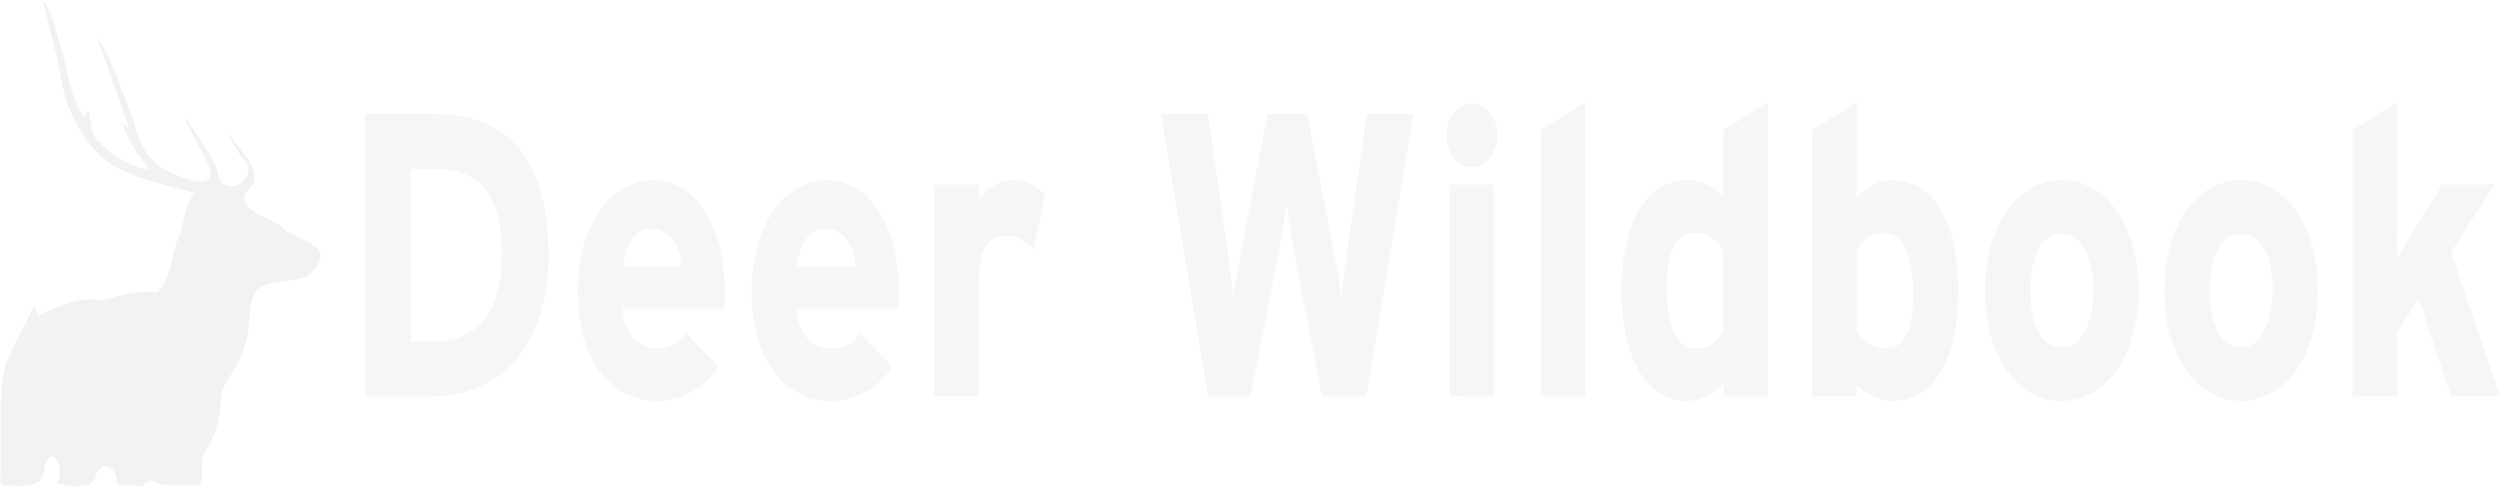
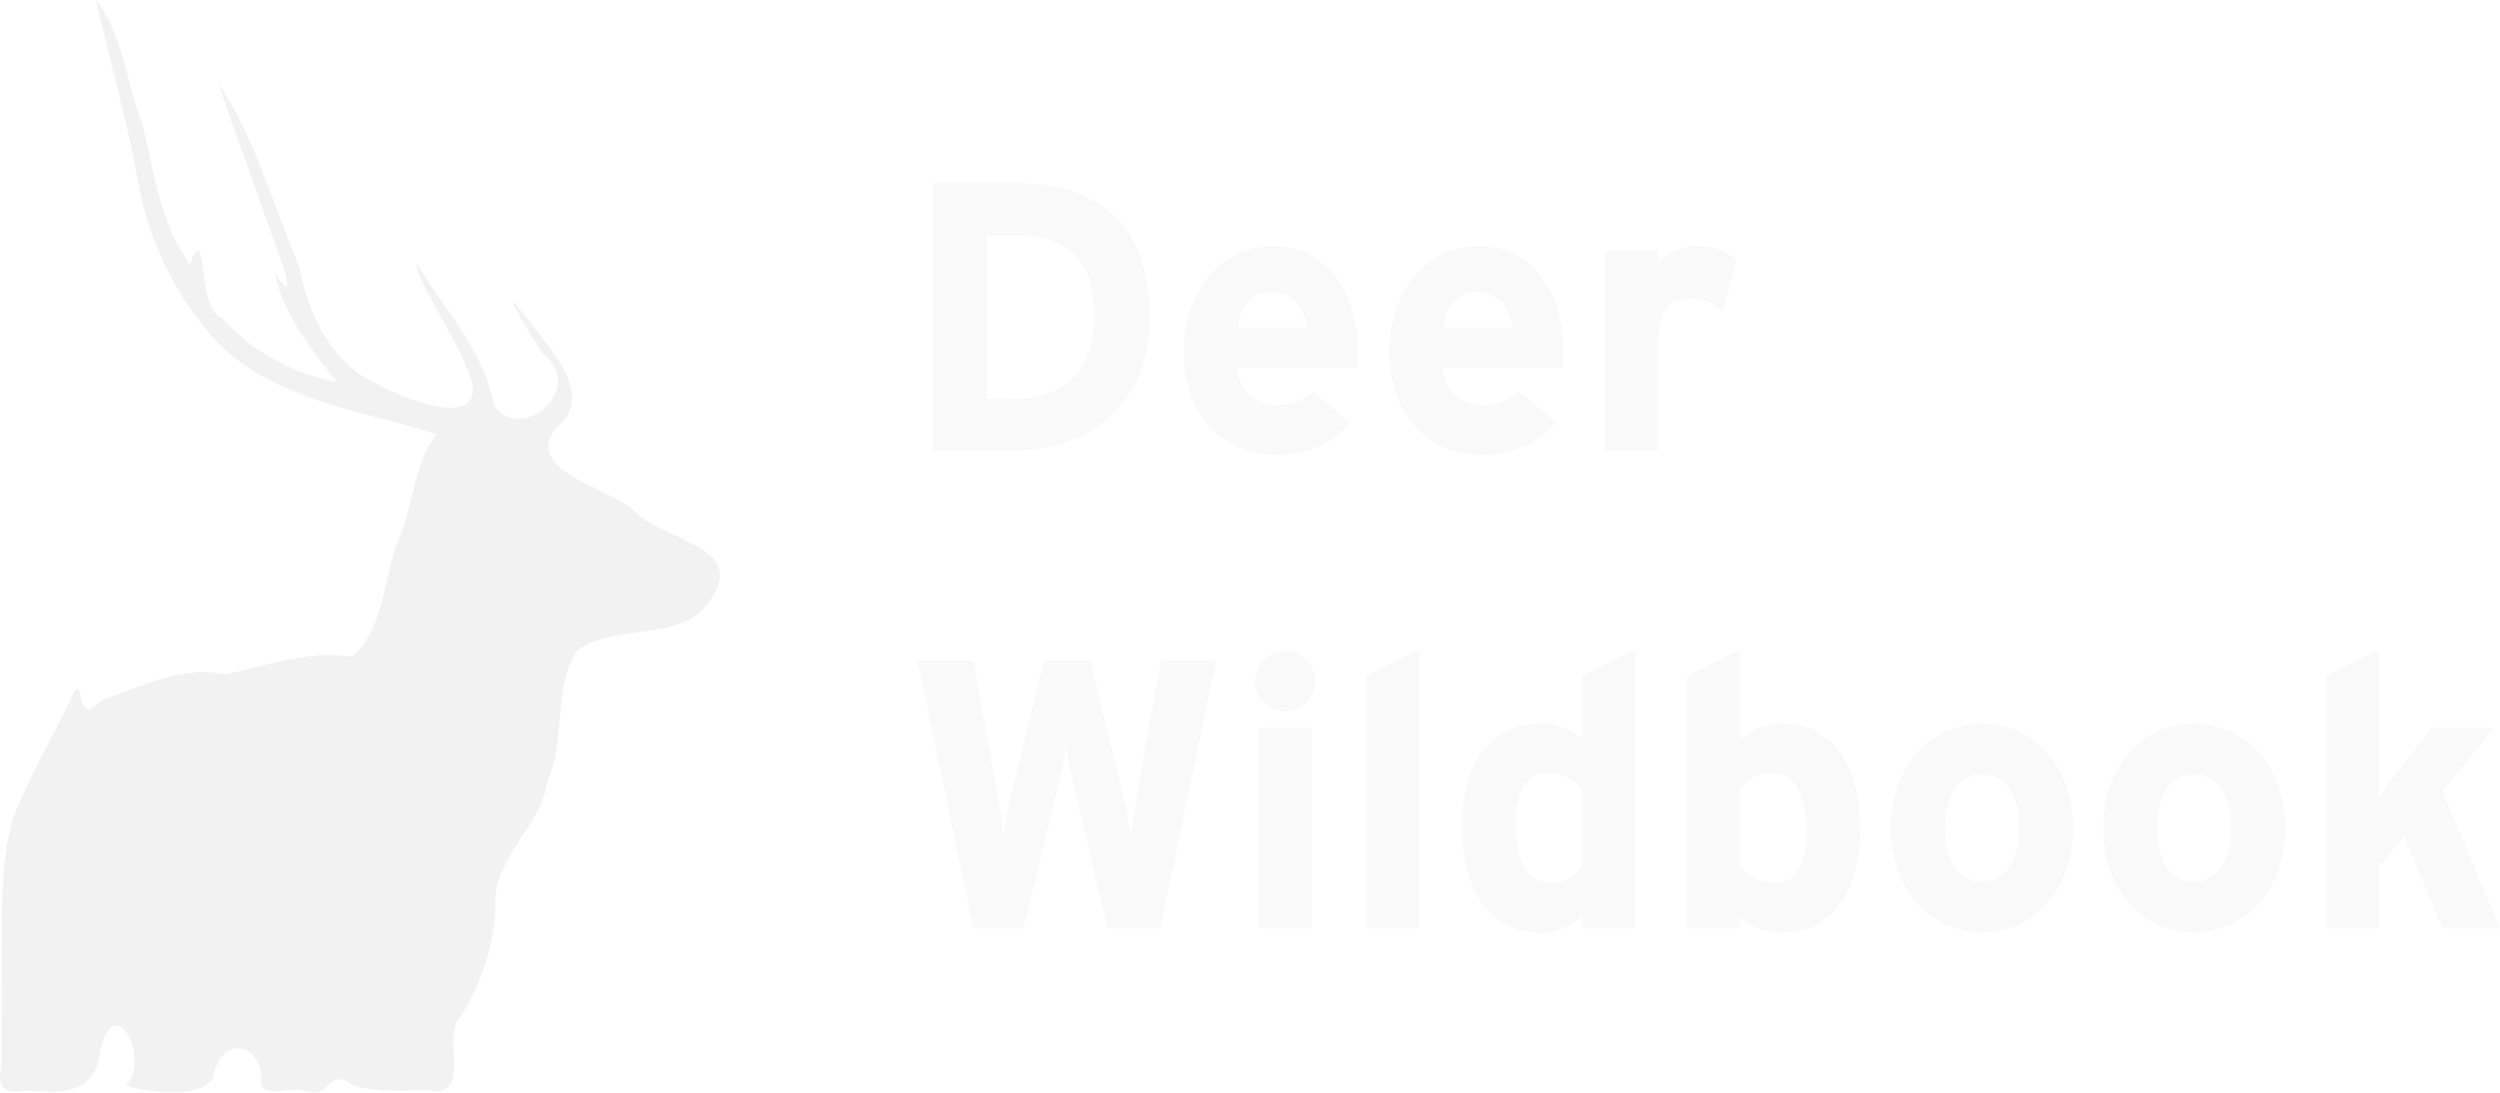
- <svg xmlns="http://www.w3.org/2000/svg" width="470.413" height="91.512" viewBox="0 0 124.463 24.212" version="1.1" id="svg1" xml:space="preserve">
+ <svg xmlns="http://www.w3.org/2000/svg" width="209.402" height="91.512" viewBox="0 0 55.404 24.212" version="1.1" id="svg1" xml:space="preserve">
  <defs id="defs1" />
  <g id="layer1" transform="translate(-40.15086,-32.46979)">
    <path style="fill:#f2f2f2;fill-opacity:1;stroke-width:0.122" d="m 40.19,54.194 c 0.028,-1.204 -0.082,-2.482 0.259,-3.622 0.329,-0.816 0.827,-1.708 1.24,-2.546 0.383,-0.916 0.084,0.674 0.68,-0.024 0.889,-0.306 1.805,-0.795 2.77,-0.588 0.934,-0.182 1.851,-0.55 2.813,-0.389 0.772,-0.68 0.684,-1.881 1.104,-2.78 0.266,-0.714 0.302,-1.576 0.775,-2.153 -1.838,-0.573 -4.049,-0.81 -5.253,-2.505 -0.721,-0.923 -1.186,-2.009 -1.38,-3.162 -0.241,-1.33 -0.63,-2.649 -0.918,-3.956 0.615,0.787 0.672,1.878 1.042,2.793 0.245,1.041 0.384,2.189 1.039,3.063 0.399,-1.06 0.134,1.035 0.718,1.198 0.646,0.74 1.577,1.232 2.532,1.413 -0.558,-0.728 -1.19,-1.508 -1.377,-2.429 0.714,1.106 -0.127,-1.006 -0.266,-1.398 -0.312,-0.931 -0.668,-1.846 -0.971,-2.78 0.826,1.212 1.193,2.678 1.774,4.017 0.215,1.08 0.701,2.178 1.77,2.649 0.673,0.384 2.644,1.098 1.94,-0.404 -0.25,-0.689 -1.157,-1.979 -1.084,-2.284 0.587,1.033 1.489,1.924 1.694,3.137 0.598,0.894 2.095,-0.363 1.08,-1.154 -0.253,-0.372 -1.097,-1.762 -0.341,-0.769 0.488,0.666 1.562,1.699 0.627,2.449 -0.686,0.934 1.117,1.295 1.685,1.763 0.549,0.693 2.575,0.801 1.784,1.981 -0.607,1.039 -2.062,0.521 -2.987,1.173 -0.546,0.847 -0.229,1.976 -0.664,2.903 -0.137,1.016 -1.185,1.689 -1.143,2.705 -0.022,0.94 -0.338,1.857 -0.863,2.638 -0.226,0.467 0.253,1.675 -0.563,1.502 -0.597,-0.009 -1.217,0.057 -1.761,-0.129 -0.57,-0.4 -0.443,0.368 -1.083,0.129 -0.283,-0.075 -0.836,0.161 -0.923,-0.138 0.079,-0.94 -0.929,-1.12 -1.063,-0.141 -0.31,0.51 -1.656,0.291 -1.929,0.16 0.553,-0.61 -0.265,-2.118 -0.576,-0.778 -0.075,0.987 -0.867,0.971 -1.634,0.898 -0.451,0.091 -0.674,-0.045 -0.556,-0.521 0.003,-0.64 0.005,-1.28 0.008,-1.92 z" id="path1" />
-     <path style="font-size:147.068px;line-height:1.25;font-family:Interstate;-inkscape-font-specification:'Interstate, Normal';letter-spacing:0px;word-spacing:0px;fill:#f6f6f6;stroke-width:0.094" d="m 67.461,45.176 c 0,-5.144 -2.382,-7.033 -5.601,-7.033 H 58.335 v 14.067 h 3.364 c 2.897,0 5.762,-2.09 5.762,-7.033 z m -2.318,0 c 0,2.572 -1.078,4.3 -3.444,4.3 h -1.111 v -8.601 h 1.191 c 2.382,0 3.364,1.427 3.364,4.3 z m 11.09,1.768 c 0,-3.014 -1.304,-5.506 -3.557,-5.506 -2.141,0 -3.766,2.271 -3.766,5.506 0,3.336 1.545,5.486 3.976,5.486 1.127,0 2.35,-0.623 3.026,-1.708 l -1.577,-1.648 c -0.322,0.462 -0.837,0.744 -1.449,0.744 -0.805,0 -1.658,-0.543 -1.738,-1.989 h 5.054 c 0.016,-0.201 0.032,-0.482 0.032,-0.884 z M 74.077,45.739 h -2.897 c 0.08,-1.065 0.579,-1.889 1.384,-1.889 0.998,0 1.449,0.944 1.513,1.889 z m 10.816,1.206 c 0,-3.014 -1.304,-5.506 -3.557,-5.506 -2.141,0 -3.766,2.271 -3.766,5.506 0,3.336 1.545,5.486 3.976,5.486 1.127,0 2.35,-0.623 3.026,-1.708 l -1.577,-1.648 c -0.322,0.462 -0.837,0.744 -1.449,0.744 -0.805,0 -1.658,-0.543 -1.738,-1.989 h 5.054 c 0.016,-0.201 0.032,-0.482 0.032,-0.884 z M 82.736,45.739 H 79.839 c 0.08,-1.065 0.579,-1.889 1.384,-1.889 0.998,0 1.449,0.944 1.513,1.889 z m 9.448,-3.557 c -0.29,-0.382 -0.837,-0.744 -1.561,-0.744 -0.789,0 -1.352,0.422 -1.738,0.924 v -0.703 h -2.221 v 10.55 h 2.221 v -5.707 c 0,-1.829 0.563,-2.291 1.433,-2.291 0.499,0 0.934,0.281 1.288,0.683 z M 110.517,38.143 h -2.318 l -0.982,6.852 c -0.097,0.663 -0.225,1.728 -0.274,2.311 -0.081,-0.583 -0.258,-1.628 -0.386,-2.311 l -1.336,-6.852 h -1.964 l -1.32,6.852 c -0.129,0.683 -0.306,1.728 -0.386,2.311 -0.048,-0.583 -0.177,-1.628 -0.274,-2.311 l -0.982,-6.852 h -2.35 l 2.35,14.067 h 2.109 l 1.416,-7.234 c 0.161,-0.824 0.322,-1.889 0.37,-2.411 0.064,0.522 0.225,1.567 0.386,2.411 l 1.384,7.234 h 2.205 z m 4.185,1.065 c 0,-0.864 -0.579,-1.588 -1.272,-1.588 -0.692,0 -1.272,0.723 -1.272,1.588 0,0.864 0.579,1.588 1.272,1.588 0.692,0 1.272,-0.723 1.272,-1.588 z m -0.161,13.002 V 41.659 h -2.221 v 10.55 z m 4.539,0 V 37.56 l -2.221,1.387 v 13.263 z m 9.094,0 V 37.56 l -2.221,1.387 v 3.316 c -0.402,-0.462 -1.046,-0.824 -1.787,-0.824 -2.092,0 -3.284,2.21 -3.284,5.365 0,3.939 1.481,5.627 3.284,5.627 0.805,0 1.368,-0.422 1.787,-0.884 v 0.663 z m -2.221,-3.276 c -0.322,0.522 -0.676,0.884 -1.368,0.884 -0.869,0 -1.449,-0.904 -1.449,-3.075 0,-1.768 0.467,-2.693 1.32,-2.693 0.644,0 1.159,0.322 1.497,0.904 z m 11.701,-1.869 c 0,-3.939 -1.481,-5.627 -3.283,-5.627 -0.805,0 -1.368,0.422 -1.787,0.884 v -4.763 l -2.221,1.387 v 13.263 h 2.221 V 51.606 c 0.402,0.462 1.046,0.824 1.787,0.824 2.092,0 3.283,-2.21 3.283,-5.365 z m -2.253,0.06 c 0,1.768 -0.467,2.693 -1.32,2.693 -0.644,0 -1.159,-0.322 -1.497,-0.904 v -3.979 c 0.322,-0.522 0.676,-0.884 1.368,-0.884 0.869,0 1.449,0.904 1.449,3.075 z m 11.219,-0.181 c 0,-3.235 -1.626,-5.506 -3.831,-5.506 -2.205,0 -3.815,2.271 -3.815,5.506 0,3.235 1.61,5.486 3.815,5.486 2.205,0 3.831,-2.251 3.831,-5.486 z m -2.253,0 c 0,1.467 -0.515,2.813 -1.577,2.813 -1.062,0 -1.561,-1.186 -1.561,-2.813 0,-1.628 0.499,-2.833 1.561,-2.833 1.062,0 1.577,1.226 1.577,2.833 z m 11.186,0 c 0,-3.235 -1.626,-5.506 -3.831,-5.506 -2.205,0 -3.815,2.271 -3.815,5.506 0,3.235 1.61,5.486 3.815,5.486 2.205,0 3.831,-2.251 3.831,-5.486 z m -2.253,0 c 0,1.467 -0.515,2.813 -1.577,2.813 -1.062,0 -1.561,-1.186 -1.561,-2.813 0,-1.628 0.499,-2.833 1.561,-2.833 1.062,0 1.577,1.226 1.577,2.833 z m 11.315,5.265 -2.43,-7.194 2.173,-3.356 h -2.624 l -1.368,2.21 c -0.29,0.462 -0.676,1.125 -0.901,1.547 0.016,-0.522 0.032,-1.608 0.032,-2.251 v -5.607 l -2.221,1.387 v 13.263 h 2.221 v -3.195 l 1.078,-1.668 1.61,4.863 z" id="text1" aria-label="Deer Wildbook" />
+     <g id="text1" style="font-size:3.528px;line-height:1.25;letter-spacing:0px;word-spacing:0px;stroke-width:0.265" aria-label="Deer&#10;Wildbook">
+       <path style="font-weight:bold;font-size:8.467px;font-family:Interstate;-inkscape-font-specification:'Interstate, Bold';fill:#f9f9f9" d="m 65.626,39.495 c 0,-2.167 -1.253,-2.963 -2.946,-2.963 h -1.854 v 5.927 h 1.77 c 1.524,0 3.031,-0.881 3.031,-2.963 z m -1.219,0 c 0,1.084 -0.567,1.812 -1.812,1.812 h -0.584 v -3.624 h 0.627 c 1.253,0 1.77,0.601 1.77,1.812 z m 5.834,0.745 c 0,-1.27 -0.686,-2.32 -1.871,-2.32 -1.126,0 -1.981,0.957 -1.981,2.32 0,1.405 0.813,2.311 2.091,2.311 0.593,0 1.236,-0.262 1.592,-0.72 l -0.83,-0.694 c -0.169,0.195 -0.44,0.313 -0.762,0.313 -0.423,0 -0.872,-0.229 -0.914,-0.838 h 2.659 c 0.009,-0.085 0.017,-0.203 0.017,-0.373 z m -1.135,-0.508 h -1.524 c 0.042,-0.449 0.305,-0.796 0.728,-0.796 0.525,0 0.762,0.398 0.796,0.796 z m 5.69,0.508 c 0,-1.27 -0.686,-2.32 -1.871,-2.32 -1.126,0 -1.981,0.957 -1.981,2.32 0,1.405 0.813,2.311 2.091,2.311 0.593,0 1.236,-0.262 1.592,-0.72 l -0.83,-0.694 c -0.169,0.195 -0.44,0.313 -0.762,0.313 -0.423,0 -0.872,-0.229 -0.914,-0.838 h 2.659 c 0.009,-0.085 0.017,-0.203 0.017,-0.373 z m -1.135,-0.508 h -1.524 c 0.042,-0.449 0.305,-0.796 0.728,-0.796 0.525,0 0.762,0.398 0.796,0.796 z m 4.97,-1.499 c -0.152,-0.161 -0.44,-0.313 -0.821,-0.313 -0.415,0 -0.711,0.178 -0.914,0.389 v -0.296 h -1.168 v 4.445 h 1.168 v -2.405 c 0,-0.77 0.296,-0.965 0.754,-0.965 0.262,0 0.491,0.119 0.677,0.288 z" id="path2" />
+       <path style="font-weight:bold;font-size:8.467px;font-family:Interstate;-inkscape-font-specification:'Interstate, Bold';fill:#f9f9f9" d="m 67.099,47.115 h -1.219 l -0.516,2.887 c -0.051,0.279 -0.119,0.728 -0.144,0.974 -0.042,-0.246 -0.135,-0.686 -0.203,-0.974 L 64.313,47.115 h -1.033 l -0.694,2.887 c -0.068,0.288 -0.161,0.728 -0.203,0.974 -0.025,-0.246 -0.093,-0.686 -0.144,-0.974 l -0.516,-2.887 h -1.236 l 1.236,5.927 h 1.109 l 0.745,-3.048 c 0.085,-0.347 0.169,-0.796 0.195,-1.016 0.034,0.22 0.119,0.66 0.203,1.016 l 0.728,3.048 h 1.16 z m 2.201,0.449 c 0,-0.364 -0.305,-0.669 -0.669,-0.669 -0.364,0 -0.669,0.305 -0.669,0.669 0,0.364 0.305,0.669 0.669,0.669 0.364,0 0.669,-0.305 0.669,-0.669 z m -0.085,5.478 v -4.445 h -1.168 v 4.445 z m 2.388,0 v -6.172 l -1.168,0.584 v 5.588 z m 4.784,0 v -6.172 l -1.168,0.584 v 1.397 c -0.212,-0.195 -0.55,-0.347 -0.94,-0.347 -1.101,0 -1.727,0.931 -1.727,2.261 0,1.659 0.779,2.371 1.727,2.371 0.423,0 0.72,-0.178 0.94,-0.373 v 0.279 z m -1.168,-1.38 c -0.169,0.22 -0.356,0.373 -0.72,0.373 -0.457,0 -0.762,-0.381 -0.762,-1.295 0,-0.745 0.246,-1.135 0.694,-1.135 0.339,0 0.61,0.135 0.787,0.381 z m 6.155,-0.787 c 0,-1.659 -0.779,-2.371 -1.727,-2.371 -0.423,0 -0.72,0.178 -0.94,0.373 v -2.007 l -1.168,0.584 v 5.588 h 1.168 v -0.254 c 0.212,0.195 0.55,0.347 0.94,0.347 1.101,0 1.727,-0.931 1.727,-2.261 z m -1.185,0.025 c 0,0.745 -0.246,1.135 -0.694,1.135 -0.339,0 -0.61,-0.135 -0.787,-0.381 v -1.676 c 0.169,-0.22 0.356,-0.373 0.72,-0.373 0.457,0 0.762,0.381 0.762,1.295 z m 5.901,-0.076 c 0,-1.363 -0.855,-2.32 -2.015,-2.32 -1.16,0 -2.007,0.957 -2.007,2.32 0,1.363 0.847,2.311 2.007,2.311 1.16,0 2.015,-0.948 2.015,-2.311 z m -1.185,0 c 0,0.618 -0.271,1.185 -0.83,1.185 -0.559,0 -0.821,-0.5 -0.821,-1.185 0,-0.686 0.262,-1.194 0.821,-1.194 0.559,0 0.83,0.516 0.83,1.194 z m 5.884,0 c 0,-1.363 -0.855,-2.32 -2.015,-2.32 -1.16,0 -2.007,0.957 -2.007,2.32 0,1.363 0.847,2.311 2.007,2.311 1.16,0 2.015,-0.948 2.015,-2.311 z m -1.185,0 c 0,0.618 -0.271,1.185 -0.83,1.185 -0.559,0 -0.821,-0.5 -0.821,-1.185 0,-0.686 0.262,-1.194 0.821,-1.194 0.559,0 0.83,0.516 0.83,1.194 z m 5.952,2.218 -1.278,-3.031 1.143,-1.414 H 94.04 l -0.72,0.931 c -0.152,0.195 -0.356,0.474 -0.474,0.652 0.009,-0.22 0.017,-0.677 0.017,-0.948 v -2.362 l -1.168,0.584 v 5.588 h 1.168 v -1.346 l 0.567,-0.703 0.847,2.049 z" id="path3" />
+     </g>
  </g>
</svg>
